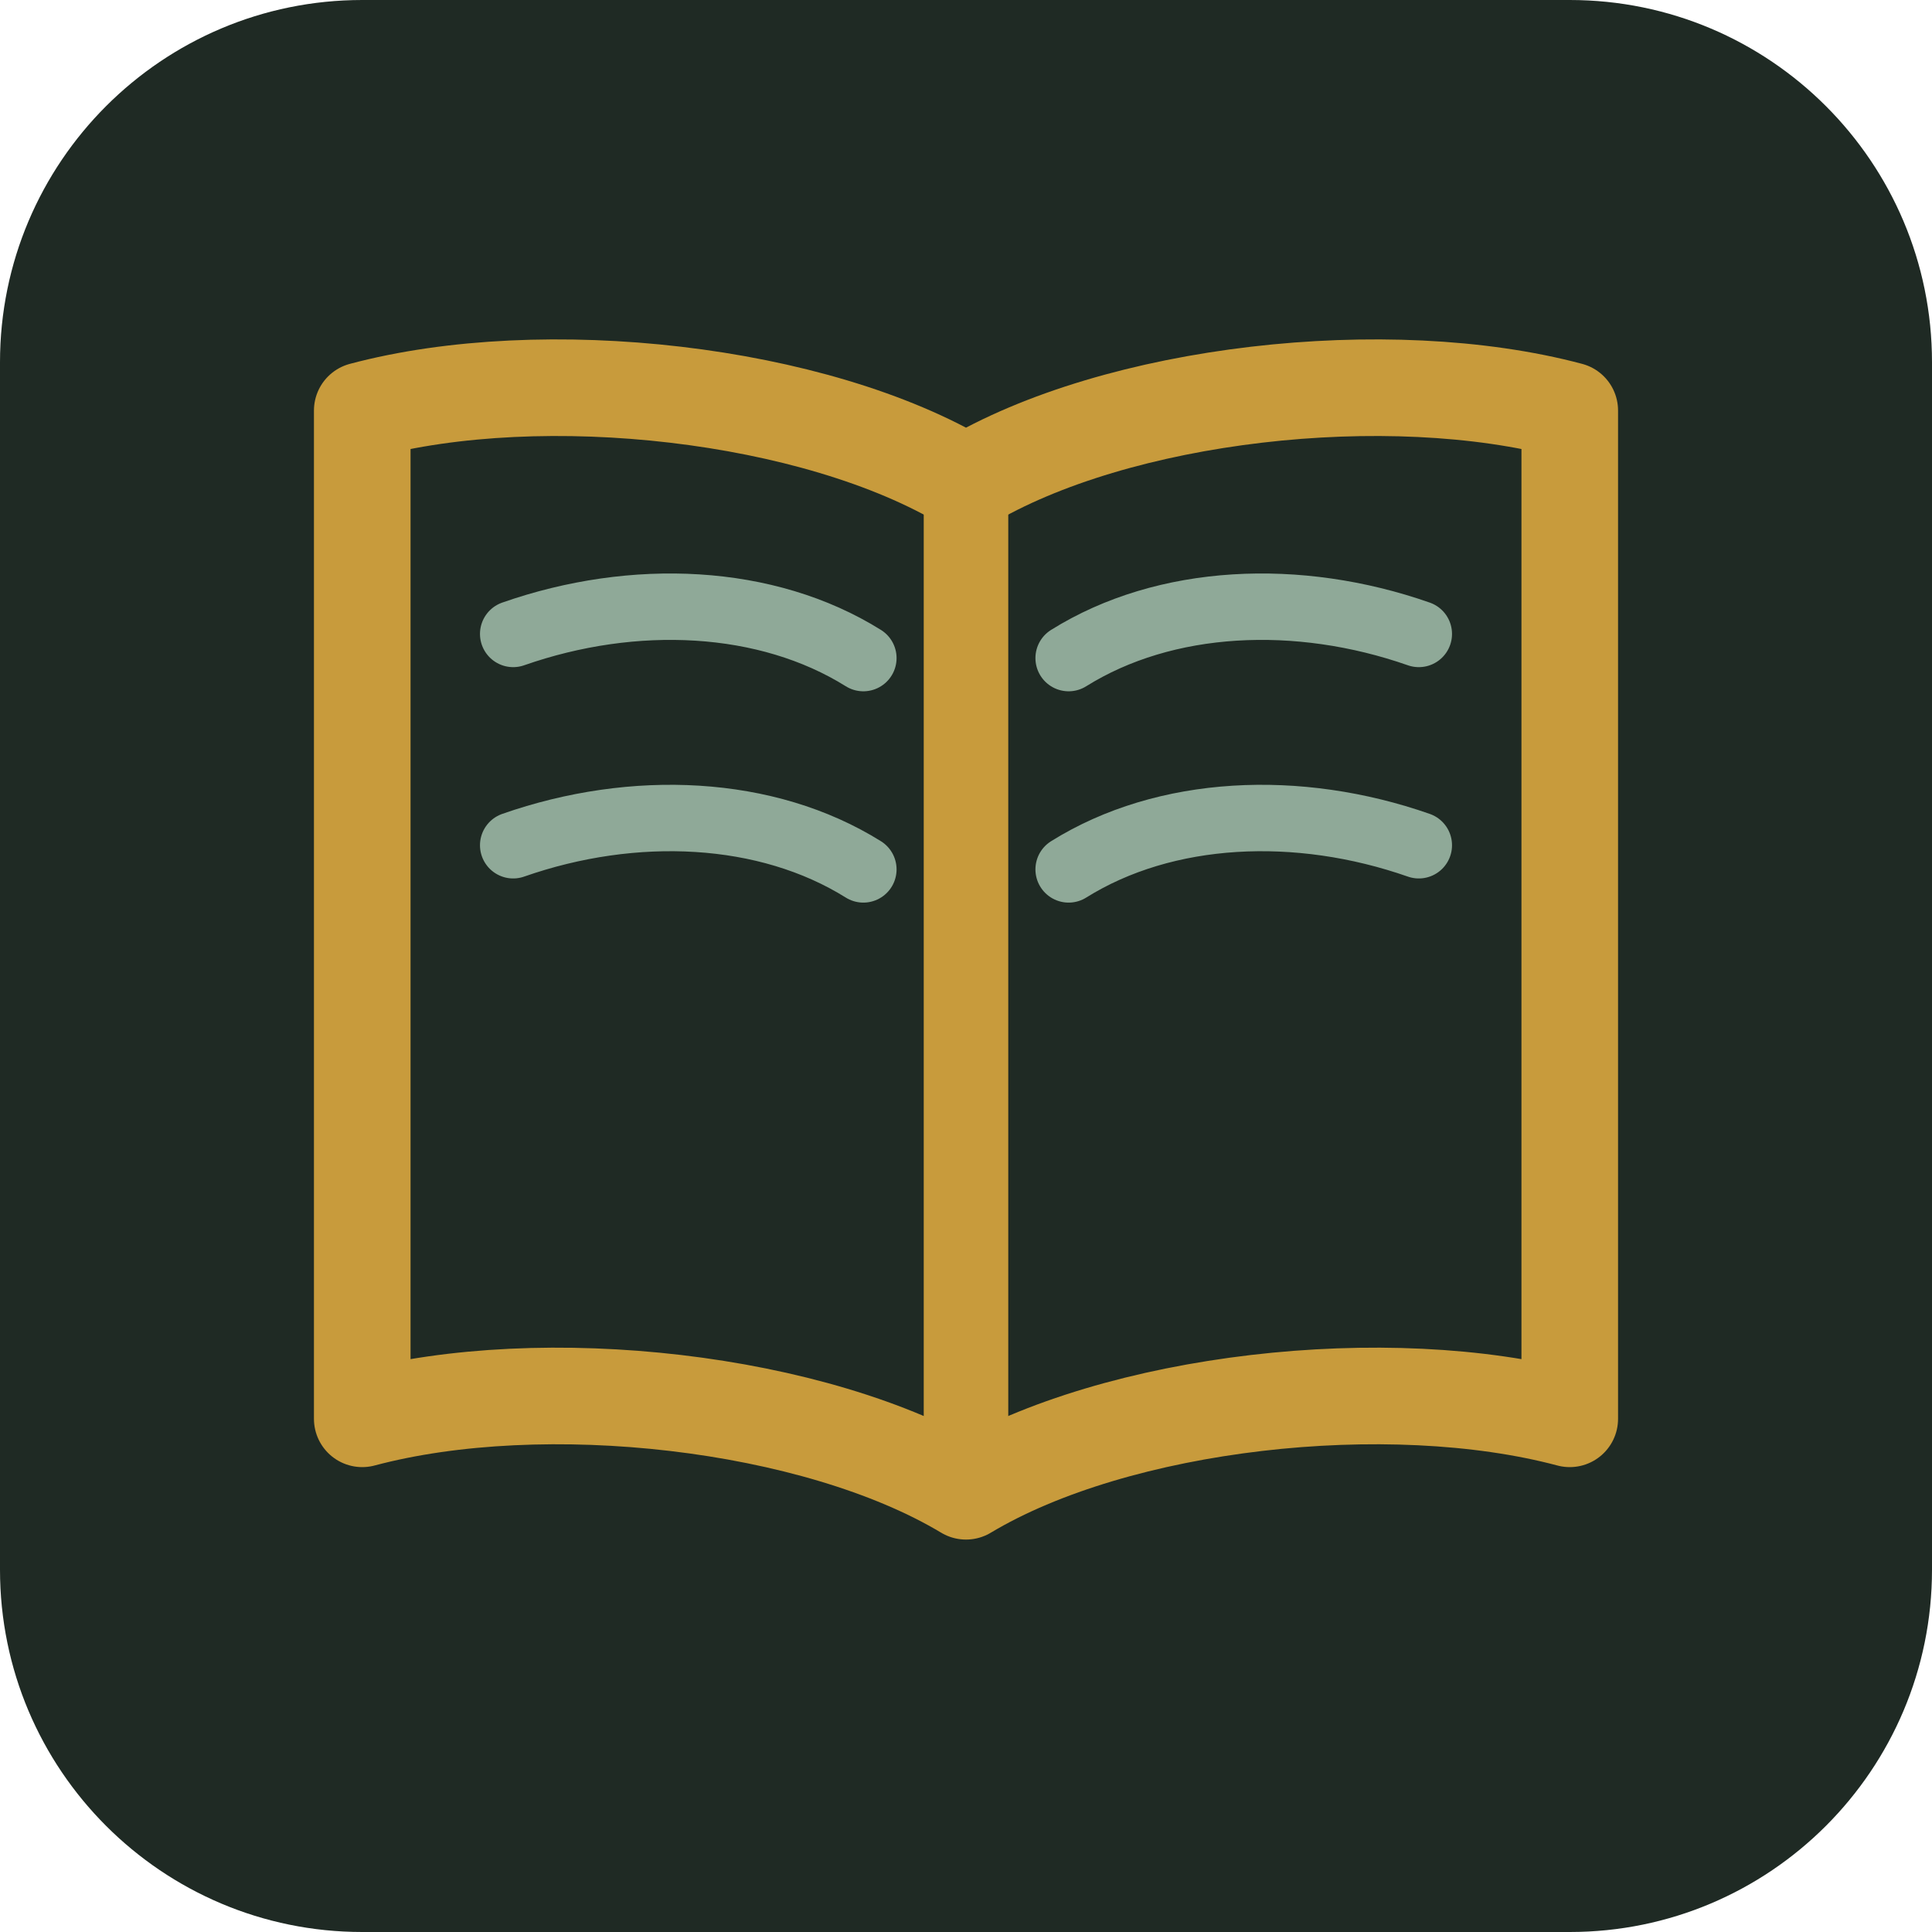
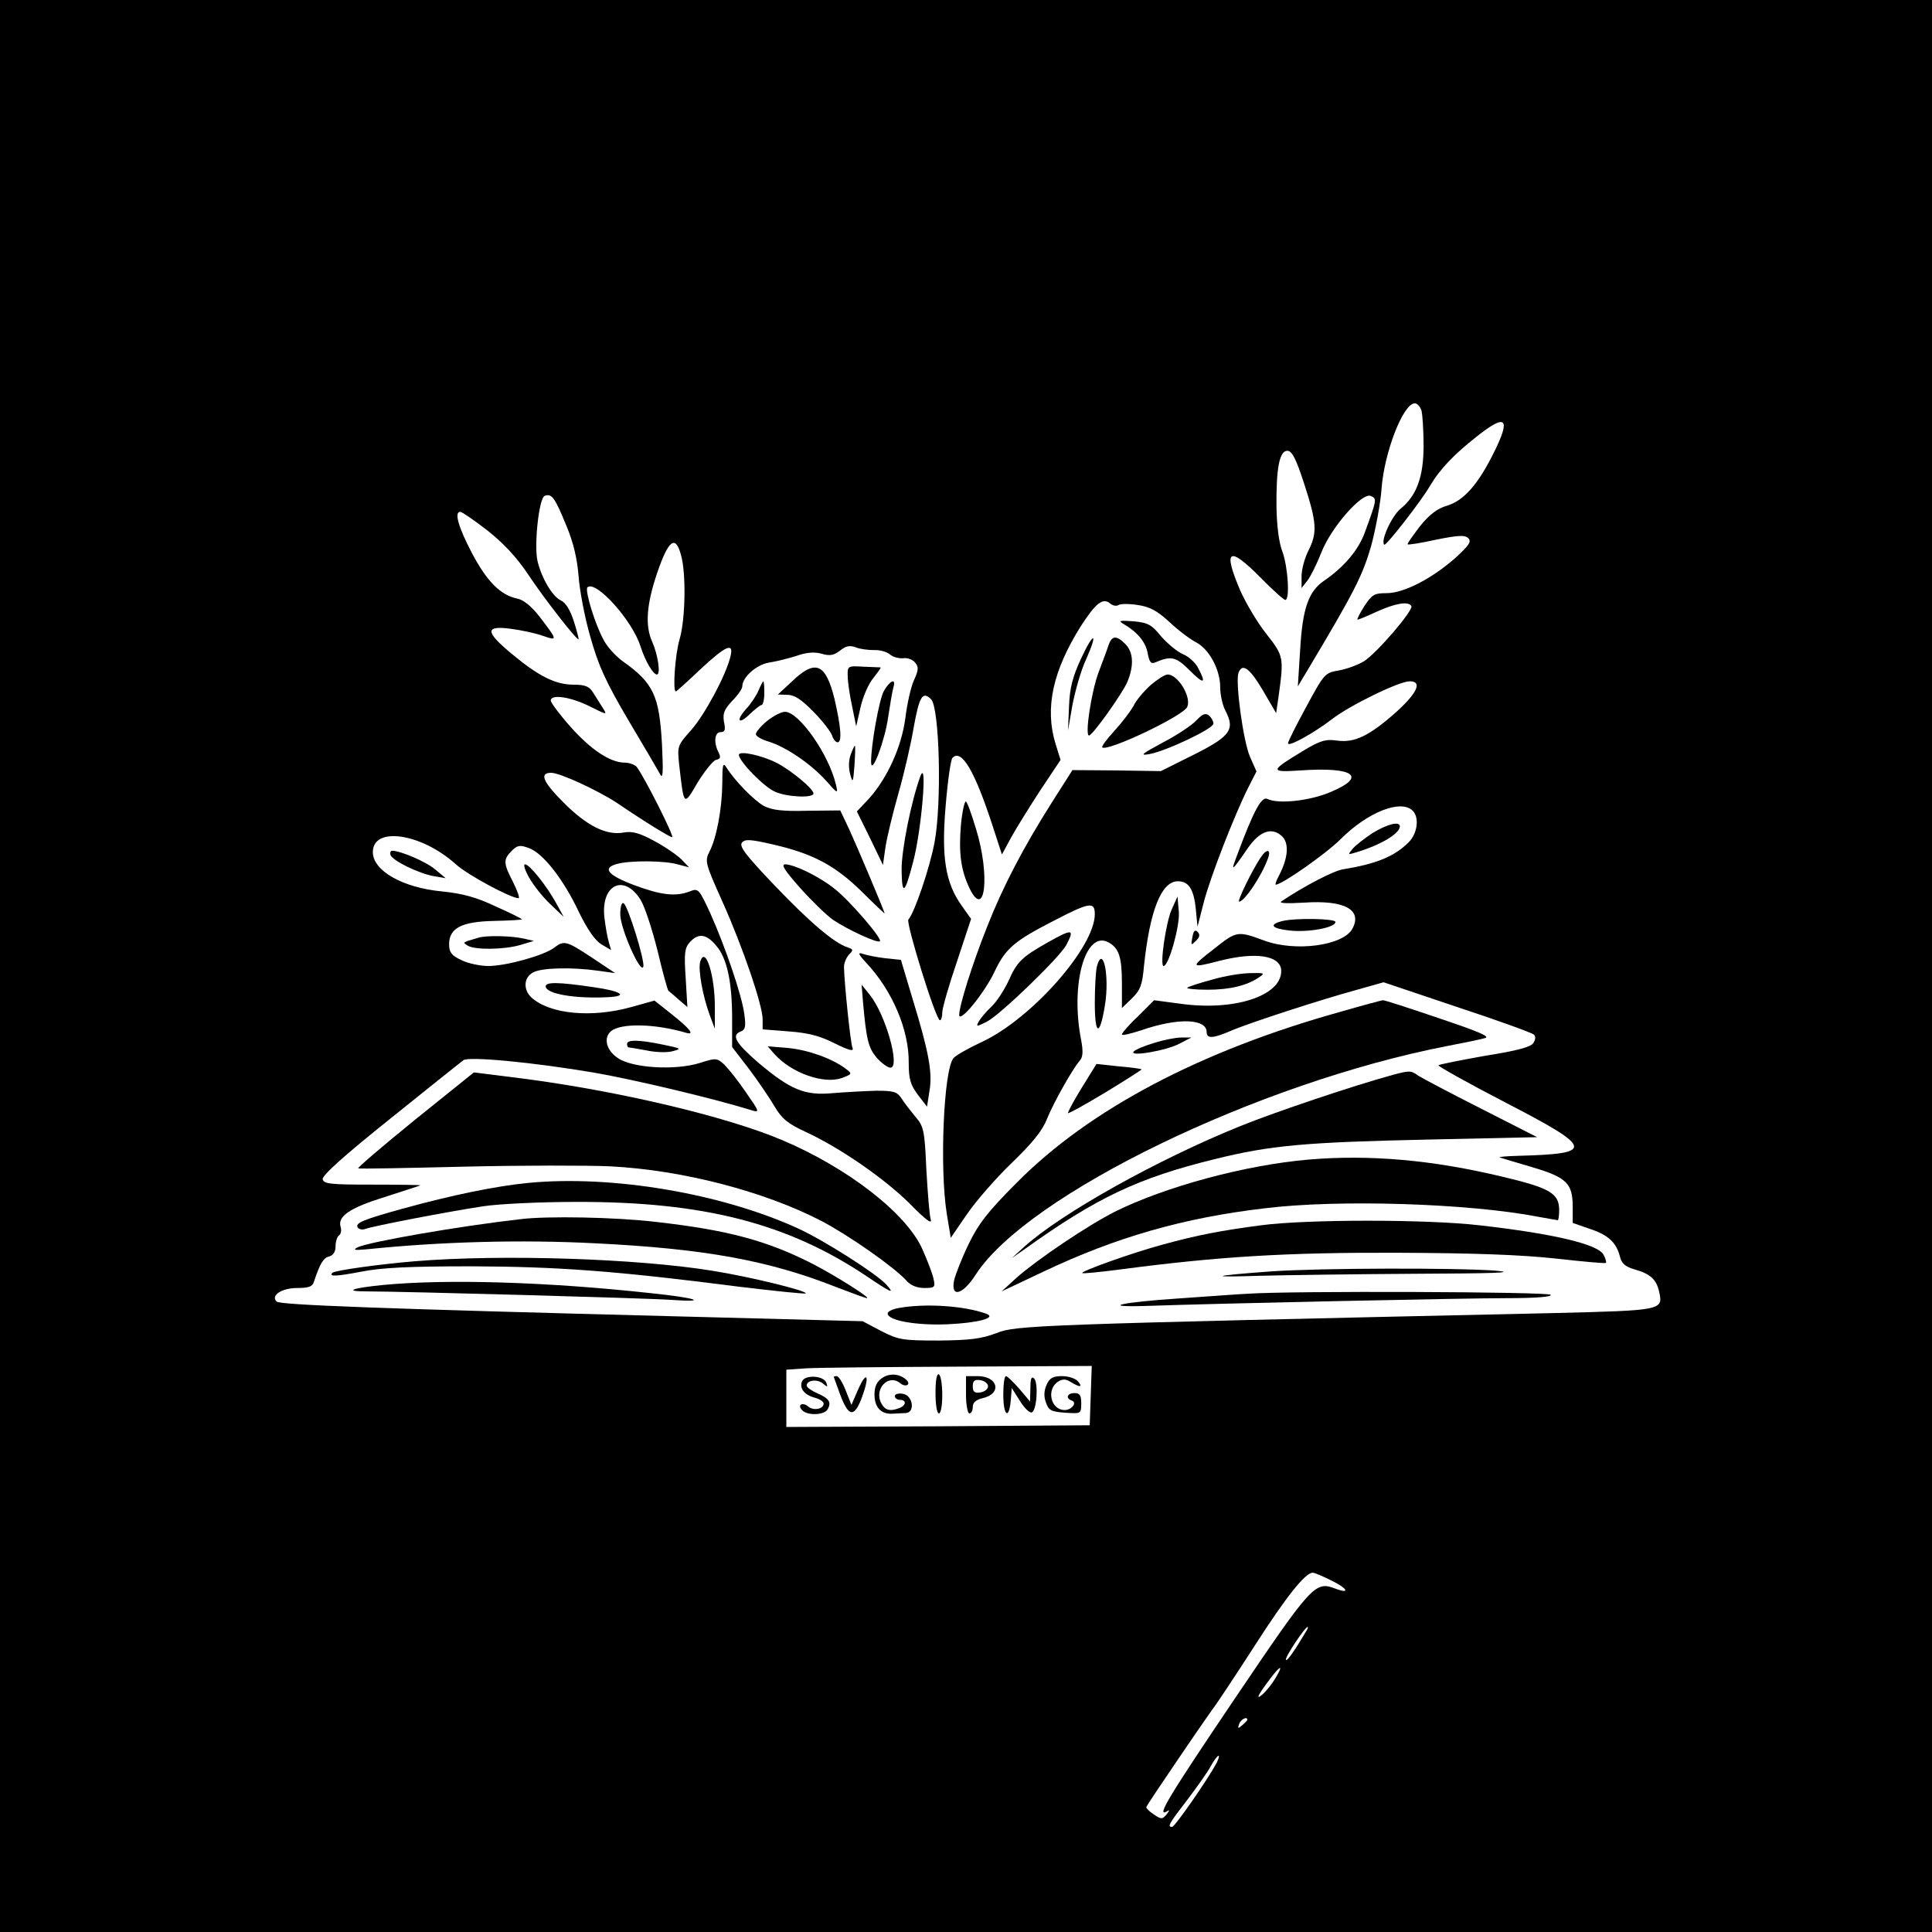
- <svg xmlns="http://www.w3.org/2000/svg" viewBox="0 0 32 32" width="32" height="32">
-   <rect width="32" height="32" rx="6" fill="#1F2A24" />
-   <path d="M16 8 C13.5 6.5 9 6 6 6.8 V23.5 C9 22.7 13.5 23.2 16 24.7 C18.5 23.2 23 22.7 26 23.5 V6.8 C23 6 18.5 6.5 16 8 Z" fill="none" stroke="#C89B3C" stroke-width="1.6" stroke-linejoin="round" />
-   <line x1="16" y1="8" x2="16" y2="24.7" stroke="#C89B3C" stroke-width="1.4" />
-   <path d="M8.5 10.5 C10.5 9.8 12.7 9.9 14.3 10.9" stroke="#8FA998" stroke-width="1.1" fill="none" stroke-linecap="round" />
-   <path d="M8.5 14 C10.5 13.3 12.7 13.4 14.3 14.4" stroke="#8FA998" stroke-width="1.1" fill="none" stroke-linecap="round" />
-   <path d="M17.7 10.9 C19.3 9.9 21.5 9.8 23.5 10.5" stroke="#8FA998" stroke-width="1.1" fill="none" stroke-linecap="round" />
-   <path d="M17.7 14.4 C19.3 13.4 21.5 13.3 23.5 14" stroke="#8FA998" stroke-width="1.1" fill="none" stroke-linecap="round" />
+ <svg xmlns="http://www.w3.org/2000/svg" version="1.0" width="570pt" height="570pt" viewBox="0 0 570 570" preserveAspectRatio="xMidYMid meet">
+   <g transform="translate(0,570) scale(0.1,-0.1)" fill="#000000" stroke="none">
+     <path d="M0 2850 l0 -2850 2850 0 2850 0 0 2850 0 2850 -2850 0 -2850 0 0 -2850z m4194 1638 c3 -13 6 -59 6 -103 0 -93 -21 -148 -68 -186 -25 -20 -60 -95 -48 -106 5 -5 109 129 134 172 30 51 72 95 145 152 81 63 94 48 45 -51 -47 -95 -89 -143 -139 -158 -28 -8 -52 -26 -80 -61 -21 -28 -38 -51 -36 -53 2 -2 40 4 85 14 65 13 84 14 94 4 10 -10 2 -21 -37 -57 -70 -62 -153 -105 -204 -105 -36 0 -43 -4 -65 -37 -13 -21 -23 -39 -21 -41 1 -1 26 9 56 23 55 25 94 32 103 17 7 -12 -102 -139 -140 -163 -18 -11 -51 -23 -74 -27 -41 -7 -43 -9 -96 -107 -30 -55 -54 -103 -54 -108 0 -12 76 30 128 70 54 42 200 113 231 113 38 0 23 -34 -40 -91 -79 -70 -122 -91 -174 -84 -34 5 -50 0 -100 -30 -99 -60 -100 -64 -8 -58 158 11 198 -18 88 -64 -61 -26 -154 -36 -186 -20 -17 8 -40 -34 -88 -163 -21 -55 -19 -54 32 20 34 48 69 60 98 34 23 -20 20 -64 -7 -116 -8 -15 -13 -28 -10 -28 18 0 148 91 191 134 80 80 178 119 213 84 20 -20 14 -67 -12 -93 -42 -42 -96 -64 -195 -80 -28 -5 -113 -49 -180 -94 -10 -6 14 -7 67 -4 119 8 172 -21 142 -77 -27 -50 -168 -69 -260 -35 -79 29 -81 29 -149 -25 -71 -55 -69 -57 16 -35 109 28 183 16 183 -30 0 -74 -141 -119 -300 -96 l-75 10 -47 -47 c-27 -25 -48 -50 -48 -54 0 -4 25 2 56 12 109 38 194 35 194 -5 0 -20 19 -19 72 4 56 24 269 93 372 121 l78 22 217 -73 c119 -39 220 -76 226 -81 6 -5 6 -14 -1 -25 -7 -12 -48 -23 -143 -38 -72 -13 -134 -25 -137 -28 -3 -2 86 -52 198 -110 261 -135 264 -151 38 -157 -36 -1 -60 -3 -55 -5 6 -2 49 -15 97 -29 101 -30 118 -48 118 -117 l0 -47 49 -17 c55 -18 79 -40 90 -81 5 -22 16 -31 43 -39 47 -13 65 -30 73 -66 12 -55 10 -55 -312 -63 -1539 -34 -1585 -36 -1643 -59 -45 -17 -77 -21 -170 -22 -107 0 -119 2 -170 28 l-55 29 -535 14 c-892 23 -1184 34 -1194 44 -18 18 15 40 61 40 33 0 45 4 49 18 18 54 28 71 45 75 12 3 19 14 19 30 0 14 5 29 10 32 6 4 8 15 5 25 -10 32 28 57 135 90 55 18 100 32 100 33 0 1 -64 2 -142 2 -123 0 -143 2 -146 16 -2 11 65 71 200 179 112 90 208 167 215 172 15 12 206 -6 388 -37 114 -20 344 -74 464 -111 23 -7 21 -3 -18 53 -23 34 -52 70 -64 82 -22 20 -25 20 -72 5 -74 -23 -201 -15 -243 15 -34 23 -42 60 -19 79 30 24 129 22 221 -5 27 -8 12 12 -44 56 l-49 39 -68 -19 c-118 -33 -241 -21 -295 28 -25 23 -23 60 5 74 24 14 115 16 192 5 l50 -7 -69 46 c-76 50 -82 51 -111 29 -30 -23 -142 -54 -194 -54 -25 0 -62 8 -81 18 -28 13 -35 23 -35 46 0 48 37 67 133 69 45 1 82 3 82 5 0 1 -35 19 -78 38 -57 27 -98 38 -158 44 -116 11 -204 61 -204 116 0 77 143 56 245 -36 34 -31 162 -100 185 -100 4 0 -3 21 -16 47 -29 56 -30 67 -4 93 16 16 24 18 50 8 41 -14 102 -91 148 -189 25 -51 47 -83 66 -95 l29 -17 -7 24 c-4 13 -10 47 -13 74 -10 96 59 128 107 50 12 -19 34 -86 50 -150 15 -64 30 -117 32 -118 1 -1 15 -12 29 -25 l27 -23 -5 85 c-5 74 -3 89 12 106 25 28 49 25 78 -10 32 -37 47 -107 47 -215 l0 -84 50 -65 c27 -36 61 -86 75 -110 21 -36 39 -51 91 -75 104 -48 233 -138 308 -212 47 -48 66 -62 62 -47 -4 13 -9 79 -13 148 -5 116 -8 127 -32 155 -14 17 -33 41 -41 54 -13 20 -23 23 -75 23 -33 -1 -90 -4 -127 -7 -83 -8 -125 9 -221 90 -68 59 -80 81 -51 92 13 5 15 15 10 51 -7 55 -57 201 -101 299 -33 71 -35 73 -60 63 -42 -16 -85 -11 -165 19 -77 29 -94 50 -50 62 38 11 141 10 179 -1 l34 -9 -22 23 c-13 13 -49 38 -81 55 -44 24 -65 29 -89 25 -51 -10 -110 19 -180 90 -60 60 -70 86 -35 86 26 0 136 -51 193 -88 90 -61 156 -101 164 -102 8 0 -84 182 -105 208 -6 6 -21 12 -35 12 -42 0 -100 38 -160 106 -32 36 -58 71 -58 77 0 20 59 11 115 -17 52 -26 52 -26 38 -4 -8 13 -21 33 -29 46 -11 17 -23 22 -57 22 -53 0 -103 25 -181 90 -80 66 -81 85 -5 75 31 -4 74 -13 96 -21 44 -15 44 -14 -12 59 -23 29 -45 47 -64 51 -49 10 -89 50 -133 133 -40 76 -54 123 -35 123 5 0 41 -25 80 -55 48 -38 86 -79 119 -128 46 -70 146 -198 150 -193 1 1 -5 25 -14 53 -11 34 -24 55 -39 62 -24 11 -56 65 -68 115 -11 46 4 187 21 193 21 8 30 -5 64 -88 21 -50 32 -98 36 -149 3 -41 18 -122 35 -180 24 -85 45 -131 112 -245 46 -77 88 -149 94 -160 8 -15 9 8 5 90 -8 143 -25 180 -117 245 -19 14 -44 41 -54 60 -26 46 -57 148 -49 157 24 23 133 -97 157 -175 14 -43 37 -82 48 -82 12 0 3 59 -14 97 -21 47 -17 109 15 203 33 97 54 113 70 53 16 -55 13 -192 -4 -249 -13 -43 -21 -154 -11 -154 2 0 34 29 72 65 76 71 100 81 89 38 -13 -55 -75 -170 -115 -216 -42 -47 -42 -48 -36 -105 14 -122 13 -121 54 -51 21 34 45 64 54 67 14 3 15 8 8 22 -15 29 -12 60 6 60 13 0 15 7 10 30 -4 25 0 36 24 62 17 17 30 36 30 43 0 27 42 64 78 70 20 3 57 12 82 20 31 11 54 12 75 6 24 -7 36 -4 54 10 16 13 28 16 46 9 12 -5 37 -8 54 -8 16 1 38 -5 47 -13 9 -8 27 -12 39 -11 12 2 28 -4 35 -13 11 -13 10 -22 -4 -53 -9 -20 -20 -70 -25 -111 -11 -84 -53 -177 -108 -238 l-35 -37 39 -79 38 -79 7 50 c4 28 21 99 38 159 17 59 37 146 45 193 17 96 27 112 52 87 25 -25 32 -308 10 -423 -14 -75 -59 -207 -77 -227 -8 -9 81 -297 93 -297 4 0 7 10 7 23 0 12 19 79 43 149 l42 127 -27 38 c-49 68 -61 144 -48 296 6 73 15 136 20 141 27 28 66 -39 119 -202 l27 -83 27 50 c15 27 54 90 86 139 l60 90 -15 48 c-32 105 -8 215 75 347 44 68 65 85 87 66 7 -6 18 -8 24 -4 6 4 32 4 57 0 35 -5 57 -17 92 -49 25 -24 61 -51 78 -60 40 -20 73 -81 73 -134 0 -22 7 -53 15 -68 31 -59 15 -78 -114 -141 l-76 -38 -131 2 -130 1 -61 -96 c-83 -131 -144 -247 -191 -367 -43 -108 -82 -232 -82 -259 0 -27 76 66 105 129 32 67 58 89 173 148 106 55 122 58 122 20 0 -97 -185 -307 -331 -376 -41 -19 -80 -41 -86 -49 -29 -34 -41 -324 -20 -457 l12 -73 48 70 c26 38 86 107 133 152 60 58 90 95 103 129 20 49 74 145 96 171 10 11 11 27 5 60 -33 166 12 326 80 290 31 -17 40 -43 40 -121 l0 -73 29 28 c25 24 31 39 36 95 17 163 51 251 100 251 32 0 47 -23 53 -82 l5 -52 18 70 c19 75 91 259 131 339 l25 49 -19 43 c-20 45 -44 222 -34 248 11 30 33 14 72 -52 l39 -67 7 48 c16 116 16 120 -36 186 -27 34 -61 92 -77 128 -52 122 -34 133 61 37 35 -36 68 -65 72 -65 14 0 8 96 -8 141 -11 28 -17 77 -18 134 -1 115 9 165 32 165 14 0 26 -24 50 -98 37 -114 39 -144 12 -197 -11 -22 -20 -55 -20 -75 l0 -35 18 23 c9 12 27 48 40 81 28 73 119 178 146 168 19 -8 18 -11 -17 -107 -19 -53 -62 -103 -120 -143 -46 -31 -64 -81 -71 -202 l-7 -110 27 45 c141 236 163 280 189 368 14 52 28 128 31 170 8 108 64 252 98 252 8 0 16 -10 20 -22z m-976 -2905 l-3 -88 -447 -3 -448 -2 0 84 0 85 58 4 c31 2 234 4 450 5 l393 2 -3 -87z m708 -545 c50 -24 59 -42 14 -25 -60 23 -69 13 -296 -323 -197 -292 -234 -353 -201 -334 8 6 8 3 -1 -9 -13 -15 -16 -15 -38 0 -14 9 -23 19 -22 22 5 11 162 242 193 285 17 22 74 109 127 191 93 145 149 215 171 215 5 0 29 -10 53 -22z m-72 -150 c-35 -59 -56 -89 -60 -85 -5 5 56 97 64 97 2 0 0 -6 -4 -12z m-91 -139 c-10 -17 -27 -38 -37 -47 -23 -20 -16 -4 22 46 31 41 39 41 15 1z m-83 -123 c0 -2 -7 -9 -15 -16 -13 -11 -14 -10 -9 4 5 14 24 23 24 12z m-91 -128 c-27 -50 -123 -188 -131 -188 -15 0 -9 10 45 80 28 37 60 82 69 99 9 17 20 31 23 31 3 0 0 -10 -6 -22z" />
+     <path d="M3315 3859 c41 -24 65 -53 71 -86 5 -27 10 -33 23 -27 47 20 61 16 101 -24 42 -42 50 -40 25 7 -8 16 -28 34 -45 41 -17 7 -45 31 -64 52 -28 35 -39 41 -82 45 -41 3 -46 2 -29 -8z" />
+     <path d="M3189 3756 c-24 -52 -33 -85 -35 -139 l-3 -72 13 75 c8 41 25 102 40 134 37 83 23 84 -15 2z" />
+     <path d="M3271 3798 c-4 -13 -18 -50 -30 -82 -21 -56 -41 -186 -28 -186 10 0 98 123 113 158 20 48 18 88 -6 112 -26 26 -39 25 -49 -2z" />
+     <path d="M2501 3705 c0 -16 6 -57 13 -89 l12 -59 13 57 c7 31 24 70 38 86 13 17 23 30 21 31 -1 0 -24 1 -50 2 -47 3 -48 2 -47 -28z" />
+     <path d="M2337 3690 l-42 -39 28 -1 c21 0 42 -14 77 -50 27 -27 51 -59 55 -70 3 -11 11 -20 16 -20 14 0 10 46 -9 128 -26 105 -56 118 -125 52z" />
+     <path d="M3395 3679 c-20 -18 -43 -45 -51 -62 -9 -16 -34 -49 -56 -73 -23 -25 -39 -47 -36 -49 14 -14 242 94 251 120 12 30 -28 95 -58 95 -8 0 -30 -14 -50 -31z" />
+     <path d="M2238 3663 c-7 -16 -23 -40 -37 -55 -32 -36 -21 -47 12 -14 15 14 30 26 34 26 4 0 8 16 8 35 0 19 -1 35 -3 35 -1 0 -8 -12 -14 -27z" />
+     <path d="M2608 3662 c-14 -24 -39 -163 -38 -212 2 -38 41 67 50 132 6 40 13 81 16 91 8 27 -10 20 -28 -11z" />
+     <path d="M2262 3572 c-18 -15 -32 -32 -32 -38 0 -6 17 -16 38 -22 51 -16 122 -64 168 -114 36 -41 37 -41 30 -12 -21 89 -109 214 -150 214 -11 0 -36 -13 -54 -28z" />
+     <path d="M3529 3574 c-13 -14 -58 -44 -99 -65 -61 -33 -69 -39 -40 -34 48 8 190 75 190 90 0 7 -6 18 -13 24 -11 8 -19 5 -38 -15z" />
+     <path d="M2510 3474 c-6 -15 -7 -38 -2 -57 8 -29 9 -27 13 26 2 31 3 57 1 57 -1 0 -7 -12 -12 -26z" />
+     <path d="M2180 3473 c0 -19 75 -96 107 -109 36 -16 113 -19 113 -5 0 14 -66 68 -108 90 -45 23 -112 37 -112 24z" />
+     <path d="M2131 3388 c-1 -76 -17 -160 -38 -201 -14 -27 -12 -35 37 -144 62 -138 120 -309 120 -350 l0 -30 77 -6 c56 -4 92 -13 135 -35 45 -22 58 -25 53 -13 -6 15 -24 190 -25 238 0 12 7 28 15 37 13 13 13 15 -4 21 -39 12 -112 74 -216 183 -84 88 -105 115 -96 126 9 11 25 10 94 -6 116 -27 180 -61 259 -138 37 -37 68 -66 68 -65 0 5 -81 197 -104 247 l-27 57 -97 -1 c-74 -2 -104 2 -128 14 -29 16 -86 74 -111 114 -10 16 -12 8 -12 -48z" />
+     <path d="M2715 3409 c-27 -75 -55 -215 -55 -274 1 -79 9 -74 34 22 25 94 43 311 21 252z" />
+     <path d="M2835 3266 c-7 -84 0 -135 27 -190 45 -89 59 43 18 177 -13 43 -26 80 -30 82 -4 3 -11 -28 -15 -69z" />
+     <path d="M4049 3242 c-24 -16 -51 -37 -59 -47 -14 -17 -13 -17 10 -10 74 22 130 56 130 77 0 16 -37 7 -81 -20z" />
+     <path d="M1152 3178 c5 -17 83 -55 128 -63 l35 -6 -30 25 c-26 23 -103 56 -128 56 -5 0 -7 -6 -5 -12z" />
+     <path d="M3718 3168 c-25 -38 -69 -128 -62 -128 15 0 64 72 84 125 12 31 -3 33 -22 3z" />
+     <path d="M1561 3111 c12 -22 40 -57 62 -78 l40 -38 -23 42 c-29 52 -78 113 -91 113 -6 0 0 -18 12 -39z" />
+     <path d="M2360 3081 c34 -38 78 -81 98 -95 43 -29 132 -70 138 -63 8 7 -90 121 -134 155 -45 36 -117 71 -145 72 -14 0 -2 -18 43 -69z" />
+     <path d="M3457 3017 c-17 -37 -36 -167 -24 -167 15 0 48 117 45 159 l-4 46 -17 -38z" />
+     <path d="M1830 3002 c0 -41 60 -177 68 -154 5 17 -45 179 -58 187 -6 4 -10 -10 -10 -33z" />
+     <path d="M3785 2983 c-42 -10 -35 -22 17 -28 56 -7 138 8 138 25 0 10 -117 12 -155 3z" />
+     <path d="M3518 2935 c-5 -25 -4 -25 10 -11 12 11 13 19 5 27 -7 7 -12 3 -15 -16z" />
+     <path d="M3090 2919 c-76 -43 -90 -57 -115 -114 -13 -27 -35 -61 -50 -75 -15 -14 -31 -33 -37 -43 -9 -17 -8 -17 24 -1 40 21 214 189 234 226 25 48 19 49 -56 7z" />
+     <path d="M1410 2933 c-8 -2 -22 -7 -30 -9 -13 -5 -13 -6 0 -14 21 -13 107 -12 155 2 l40 12 -30 7 c-35 8 -114 10 -135 2z" />
+     <path d="M2556 2859 c77 -82 126 -198 125 -294 0 -49 5 -65 27 -95 l27 -35 7 45 c10 55 -2 117 -49 271 l-35 117 -47 5 c-25 3 -55 9 -66 13 -15 5 -13 -1 11 -27z" />
+     <path d="M2066 2863 c-7 -23 7 -101 28 -158 l15 -40 0 60 c1 96 -28 187 -43 138z" />
+     <path d="M3236 2848 c-3 -13 -6 -61 -6 -107 0 -98 15 -100 30 -6 14 87 -6 180 -24 113z" />
+     <path d="M3577 2810 c-38 -10 -71 -21 -74 -24 -4 -3 23 -6 59 -6 66 0 117 12 153 37 18 12 15 13 -25 12 -25 0 -76 -8 -113 -19z" />
+     <path d="M1610 2790 c0 -22 85 -37 183 -32 63 3 41 18 -45 30 -102 15 -138 15 -138 2z" />
+     <path d="M2546 2745 c10 -113 16 -136 40 -165 14 -16 33 -30 41 -30 30 0 -14 157 -61 215 l-24 30 4 -50z" />
+     <path d="M3955 2715 c-413 -115 -741 -288 -955 -504 -85 -85 -113 -121 -142 -181 -20 -41 -39 -90 -43 -107 -11 -53 25 -44 64 17 153 236 834 566 1391 674 47 9 96 19 110 23 19 4 -13 18 -135 59 -88 30 -162 54 -165 53 -3 0 -59 -15 -125 -34z" />
+     <path d="M3405 2623 c-27 -8 -54 -19 -60 -25 -17 -17 96 2 135 23 l35 18 -30 0 c-16 0 -52 -7 -80 -16z" />
+     <path d="M1850 2620 c0 -5 2 -10 4 -10 2 0 26 -4 53 -9 28 -6 63 -7 79 -2 26 7 23 8 -30 19 -72 15 -106 15 -106 2z" />
+     <path d="M2285 2590 c50 -56 147 -90 200 -70 29 11 30 12 10 27 -40 30 -109 55 -169 61 l-61 5 20 -23z" />
+     <path d="M3191 2490 c-24 -39 -42 -73 -40 -74 2 -2 52 26 112 62 59 36 106 66 105 67 -2 2 -32 6 -68 9 l-65 7 -44 -71z" />
+     <path d="M1224 2396 c-96 -78 -171 -142 -167 -143 4 -2 145 1 313 5 168 4 361 4 430 1 214 -11 455 -74 623 -161 82 -43 216 -137 251 -176 12 -14 31 -22 53 -22 31 0 33 2 27 28 -3 15 -18 53 -32 85 -46 106 -221 242 -416 324 -163 69 -480 144 -764 181 l-144 18 -174 -140z" />
+     <path d="M4110 2529 c-117 -32 -343 -108 -450 -151 -245 -99 -530 -258 -640 -358 l-35 -32 40 28 c211 151 334 209 558 264 165 41 266 50 632 58 l320 7 -165 84 c-91 46 -174 90 -185 97 -22 16 -26 16 -75 3z" />
+     <path d="M3862 2279 c-188 -16 -424 -80 -573 -154 -81 -41 -229 -141 -289 -194 l-45 -41 125 59 c213 101 412 158 650 186 217 27 603 15 809 -25 29 -5 55 -10 57 -10 2 0 4 14 4 30 0 49 -27 65 -166 98 -208 50 -392 66 -572 51z" />
+     <path d="M1558 2210 c-93 -9 -226 -36 -370 -76 -116 -32 -140 -42 -133 -55 4 -6 14 -8 22 -5 19 8 248 52 348 67 44 7 168 13 275 13 375 1 623 -63 855 -218 74 -50 87 -56 60 -26 -29 32 -183 130 -259 165 -226 104 -550 159 -798 135z" />
+     <path d="M1535 2103 c-184 -21 -447 -67 -480 -83 -15 -8 -9 -9 25 -6 223 23 459 29 674 18 327 -16 517 -51 720 -132 42 -16 80 -30 84 -30 11 1 -96 68 -160 101 -135 69 -251 100 -463 124 -117 14 -322 18 -400 8z" />
+     <path d="M3720 2085 c-114 -15 -189 -29 -290 -57 -89 -24 -243 -79 -237 -84 2 -2 53 3 114 11 289 38 488 50 813 49 231 -1 367 -6 469 -17 80 -9 146 -15 149 -13 2 2 -1 13 -7 24 -16 31 -146 62 -366 87 -156 18 -508 18 -645 0z" />
+     <path d="M1225 1979 c-108 -9 -236 -27 -244 -34 -12 -12 10 -11 84 3 59 12 143 16 325 16 254 -1 423 -13 789 -60 107 -13 196 -22 198 -20 7 7 -163 49 -276 67 -222 36 -620 49 -876 28z" />
+     <path d="M3750 1949 c-176 -13 -190 -18 -36 -13 77 2 286 5 465 6 225 1 298 3 236 9 -119 9 -520 8 -665 -2z" />
+     <path d="M1131 1909 c-92 -9 -119 -19 -50 -19 103 0 830 -20 898 -25 116 -8 76 6 -61 20 -303 33 -598 42 -787 24z" />
+     <path d="M3680 1883 c-25 -1 -117 -8 -205 -14 -166 -11 -232 -26 -97 -22 232 8 946 23 1065 23 90 0 136 4 132 10 -6 9 -770 12 -895 3z" />
+     <path d="M2652 1841 c-18 -3 -33 -10 -33 -16 -1 -21 85 -36 177 -32 89 4 146 19 114 31 -66 24 -182 31 -258 17z" />
+     <path d="M2602 1634 c-15 -10 -22 -25 -22 -48 0 -37 18 -57 49 -57 12 1 30 1 42 2 30 0 23 53 -8 57 -13 2 -23 -1 -23 -7 0 -6 7 -11 15 -11 20 0 19 -16 -1 -24 -28 -11 -43 -7 -54 14 -22 42 21 88 56 59 16 -13 33 -4 18 10 -19 18 -50 21 -72 5z" />
+     <path d="M2760 1591 c0 -34 4 -61 10 -61 6 0 10 24 10 54 0 30 -4 58 -10 61 -6 4 -10 -17 -10 -54z" />
+     <path d="M2366 1624 c-8 -21 8 -40 39 -48 14 -4 25 -11 25 -17 0 -16 -29 -22 -45 -9 -18 15 -34 5 -18 -11 16 -16 64 -14 74 2 13 21 6 33 -29 48 -18 8 -32 18 -32 23 0 16 30 20 47 7 14 -12 16 -12 11 1 -7 22 -64 25 -72 4z" />
+     <path d="M2460 1638 c0 -2 9 -25 19 -53 25 -67 42 -68 65 -5 23 64 13 78 -13 19 l-19 -44 -17 43 c-9 23 -21 42 -26 42 -5 0 -9 -1 -9 -2z" />
+     <path d="M2850 1585 c0 -30 5 -55 10 -55 6 0 10 9 10 19 0 13 9 21 29 26 58 13 46 65 -15 65 l-34 0 0 -55z m65 25 c0 -8 -10 -16 -22 -18 -18 -3 -23 2 -23 18 0 16 5 21 23 18 12 -2 22 -10 22 -18z" />
+     <path d="M2960 1585 c0 -62 17 -75 22 -17 l3 37 24 -38 c13 -21 28 -36 35 -34 15 5 20 87 7 100 -8 8 -11 -1 -11 -28 l-1 -40 -32 38 c-18 20 -35 37 -39 37 -5 0 -8 -25 -8 -55z" />
+     <path d="M3088 1615 c-8 -18 -9 -35 -2 -53 8 -23 15 -27 57 -30 46 -3 47 -3 47 27 0 24 -4 31 -20 31 -22 0 -27 -16 -8 -22 17 -6 0 -28 -21 -28 -41 0 -55 61 -19 84 13 8 23 8 38 -2 27 -16 35 -15 20 3 -7 8 -28 15 -46 15 -27 0 -37 -5 -46 -25z" />
+   </g>
</svg>
